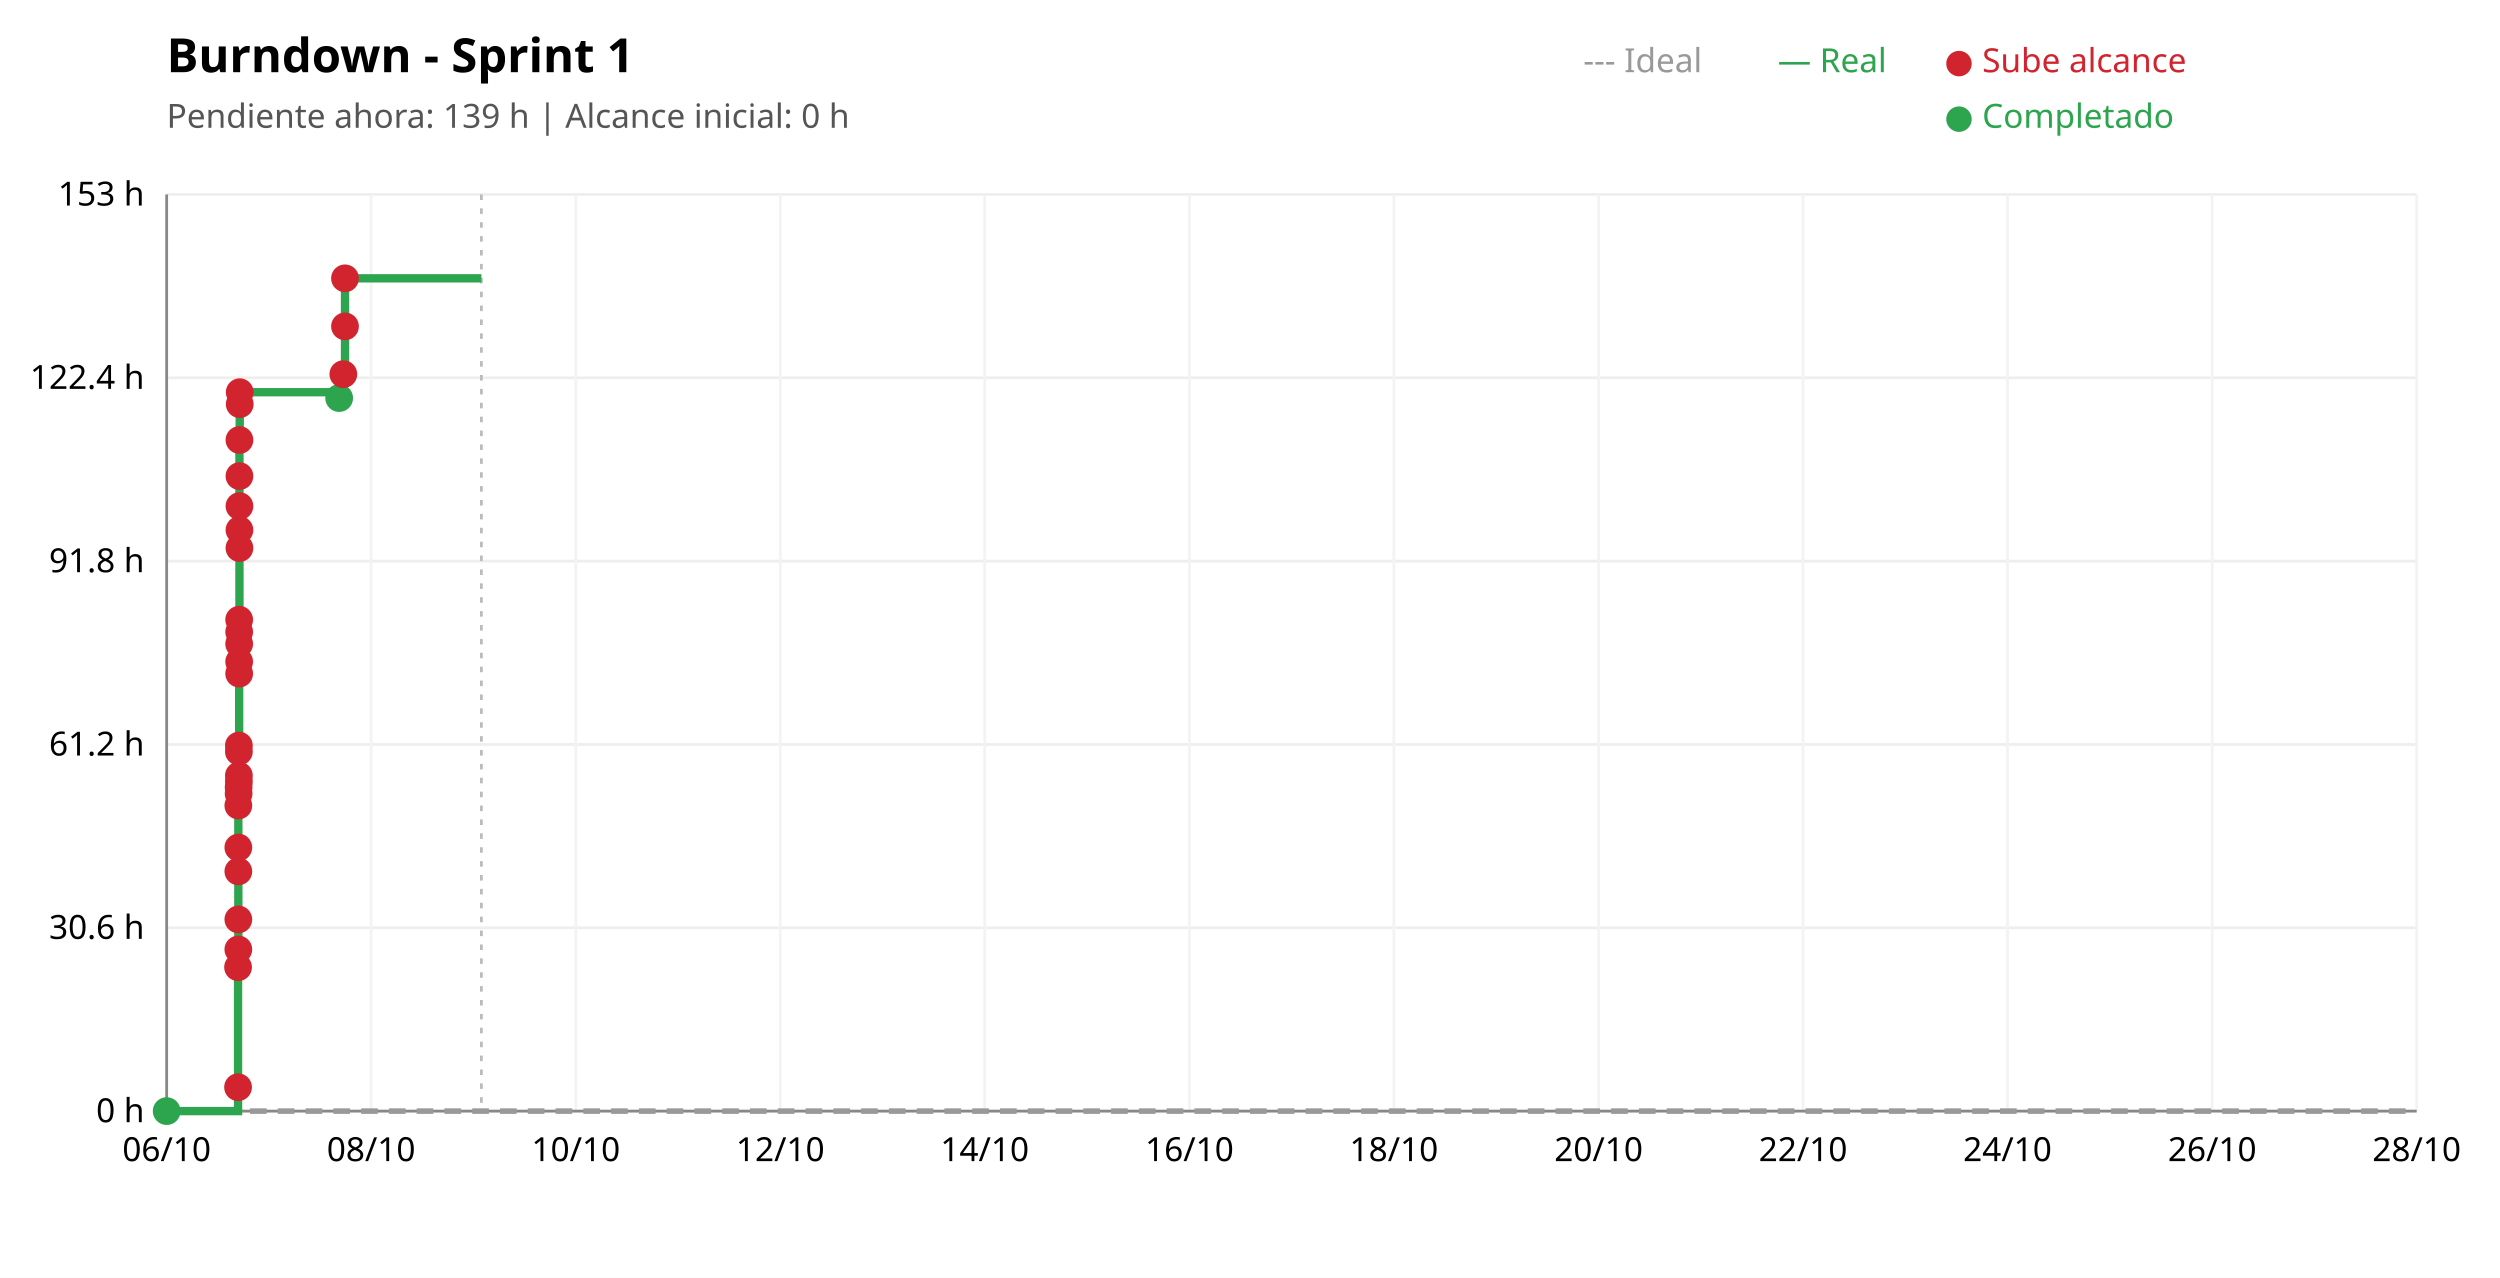
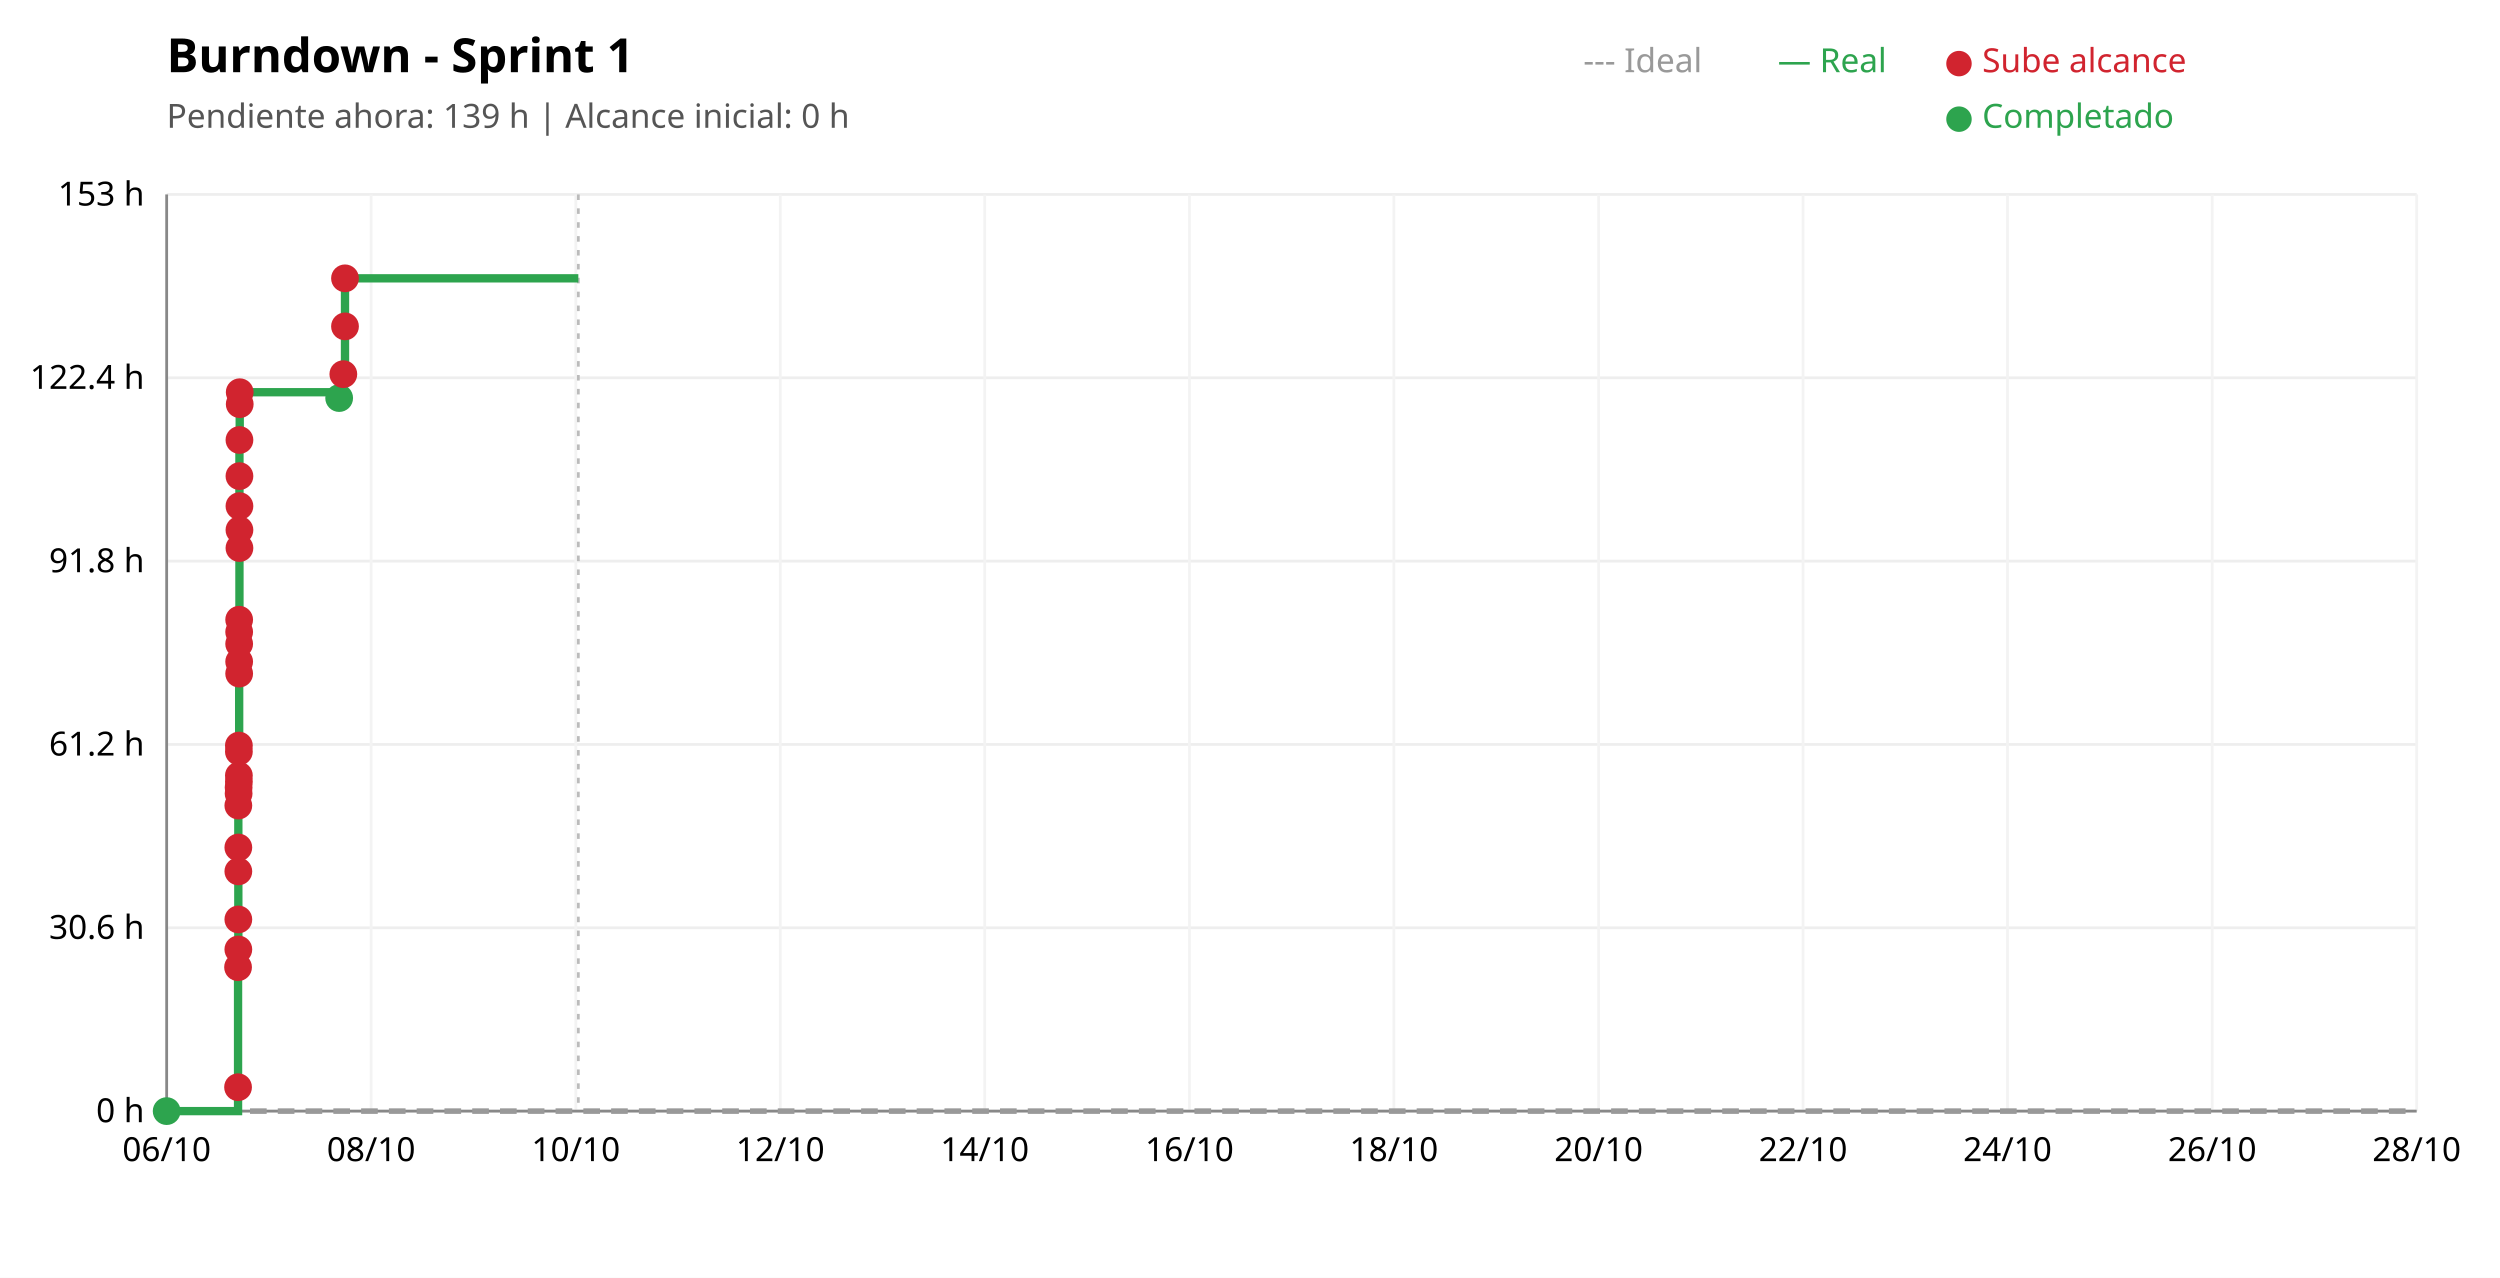
<svg xmlns="http://www.w3.org/2000/svg" width="900" height="460" font-family="sans-serif" font-size="12">
  <rect width="100%" height="100%" fill="white" />
  <text x="60" y="26" font-size="17" font-weight="bold">Burndown - Sprint 1</text>
  <text x="60" y="46" fill="#555">Pendiente ahora: 139 h  |  Alcance inicial: 0 h</text>
  <line x1="60" y1="400.0" x2="870" y2="400.0" stroke="#eee" />
  <text x="52" y="404.0" text-anchor="end">0 h</text>
  <line x1="60" y1="334.0" x2="870" y2="334.0" stroke="#eee" />
  <text x="52" y="338.0" text-anchor="end">30.6 h</text>
  <line x1="60" y1="268.0" x2="870" y2="268.0" stroke="#eee" />
  <text x="52" y="272.0" text-anchor="end">61.2 h</text>
  <line x1="60" y1="202.0" x2="870" y2="202.0" stroke="#eee" />
  <text x="52" y="206.0" text-anchor="end">91.8 h</text>
  <line x1="60" y1="136.0" x2="870" y2="136.0" stroke="#eee" />
  <text x="52" y="140.0" text-anchor="end">122.4 h</text>
  <line x1="60" y1="70.0" x2="870" y2="70.0" stroke="#eee" />
  <text x="52" y="74.0" text-anchor="end">153 h</text>
  <line x1="60.0" y1="70" x2="60.0" y2="400" stroke="#f3f3f3" />
  <text x="60.0" y="418" text-anchor="middle">06/10</text>
  <line x1="133.6" y1="70" x2="133.6" y2="400" stroke="#f3f3f3" />
  <text x="133.6" y="418" text-anchor="middle">08/10</text>
  <line x1="207.3" y1="70" x2="207.3" y2="400" stroke="#f3f3f3" />
  <text x="207.3" y="418" text-anchor="middle">10/10</text>
  <line x1="280.9" y1="70" x2="280.9" y2="400" stroke="#f3f3f3" />
  <text x="280.9" y="418" text-anchor="middle">12/10</text>
  <line x1="354.5" y1="70" x2="354.5" y2="400" stroke="#f3f3f3" />
  <text x="354.5" y="418" text-anchor="middle">14/10</text>
  <line x1="428.2" y1="70" x2="428.2" y2="400" stroke="#f3f3f3" />
  <text x="428.2" y="418" text-anchor="middle">16/10</text>
  <line x1="501.8" y1="70" x2="501.8" y2="400" stroke="#f3f3f3" />
  <text x="501.8" y="418" text-anchor="middle">18/10</text>
  <line x1="575.5" y1="70" x2="575.5" y2="400" stroke="#f3f3f3" />
  <text x="575.5" y="418" text-anchor="middle">20/10</text>
  <line x1="649.1" y1="70" x2="649.1" y2="400" stroke="#f3f3f3" />
  <text x="649.1" y="418" text-anchor="middle">22/10</text>
  <line x1="722.7" y1="70" x2="722.7" y2="400" stroke="#f3f3f3" />
  <text x="722.7" y="418" text-anchor="middle">24/10</text>
  <line x1="796.4" y1="70" x2="796.4" y2="400" stroke="#f3f3f3" />
  <text x="796.4" y="418" text-anchor="middle">26/10</text>
  <line x1="870.0" y1="70" x2="870.0" y2="400" stroke="#f3f3f3" />
  <text x="870.0" y="418" text-anchor="middle">28/10</text>
  <line x1="60" y1="400" x2="870" y2="400" stroke="#888" />
  <line x1="60" y1="70" x2="60" y2="400" stroke="#888" />
-   <line x1="173.3" y1="70" x2="173.3" y2="400" stroke="#bbb" stroke-dasharray="2 3" />
+   <line x1="208.2" y1="70" x2="208.2" y2="400" stroke="#bbb" stroke-dasharray="2 3" />
  <polyline points="60.0,400.0 870.0,400.0" fill="none" stroke="#999" stroke-dasharray="6 4" stroke-width="2" />
-   <polyline points="60.0,400.0 85.7,400.0 85.7,391.4 85.7,391.4 85.7,348.2 85.8,348.2 85.8,341.8 85.8,341.8 85.8,331.0 85.8,331.0 85.8,313.7 85.8,313.7 85.8,305.1 85.8,305.1 85.8,290.0 85.9,290.0 85.9,285.7 85.9,285.7 85.9,283.5 86.0,283.5 86.0,281.4 86.0,281.4 86.0,279.2 86.0,279.2 86.0,270.6 86.0,270.6 86.0,268.4 86.1,268.4 86.1,242.5 86.1,242.5 86.1,238.2 86.1,238.2 86.1,231.8 86.1,231.8 86.1,227.5 86.1,227.5 86.1,223.1 86.2,223.1 86.2,197.3 86.2,197.3 86.2,190.8 86.2,190.8 86.2,182.2 86.2,182.2 86.2,171.4 86.2,171.4 86.2,158.4 86.3,158.4 86.3,145.5 86.3,145.5 86.3,141.2 122.1,141.2 122.1,143.3 123.6,143.3 123.6,134.7 124.2,134.7 124.2,117.5 124.2,117.5 124.2,100.2 173.3,100.2" fill="none" stroke="#2da44e" stroke-width="3" />
+   <polyline points="60.0,400.0 85.7,400.0 85.7,391.4 85.7,391.4 85.7,348.2 85.8,348.2 85.8,341.8 85.8,341.8 85.8,331.0 85.8,331.0 85.8,313.7 85.8,313.7 85.8,305.1 85.8,305.1 85.8,290.0 85.9,290.0 85.9,285.7 85.9,285.7 85.9,283.5 86.0,283.5 86.0,281.4 86.0,281.4 86.0,279.2 86.0,279.2 86.0,270.6 86.0,270.6 86.0,268.4 86.1,268.4 86.1,242.5 86.1,242.5 86.1,238.2 86.1,238.2 86.1,231.8 86.1,231.8 86.1,227.5 86.1,227.5 86.1,223.1 86.2,223.1 86.2,197.3 86.2,197.3 86.2,190.8 86.2,190.8 86.2,182.2 86.2,182.2 86.2,171.4 86.2,171.4 86.2,158.4 86.3,158.4 86.3,145.5 86.3,145.5 86.3,141.2 122.1,141.2 122.1,143.3 123.6,143.3 123.6,134.7 124.2,134.7 124.2,117.5 124.2,117.5 124.2,100.2 208.2,100.2" fill="none" stroke="#2da44e" stroke-width="3" />
  <circle cx="85.7" cy="391.4" r="5" fill="#d1242f" />
  <circle cx="85.7" cy="348.2" r="5" fill="#d1242f" />
  <circle cx="85.8" cy="341.8" r="5" fill="#d1242f" />
  <circle cx="85.8" cy="331.0" r="5" fill="#d1242f" />
  <circle cx="85.8" cy="313.7" r="5" fill="#d1242f" />
  <circle cx="85.8" cy="305.1" r="5" fill="#d1242f" />
  <circle cx="85.8" cy="290.0" r="5" fill="#d1242f" />
  <circle cx="85.9" cy="285.7" r="5" fill="#d1242f" />
  <circle cx="85.9" cy="283.5" r="5" fill="#d1242f" />
  <circle cx="86.0" cy="281.4" r="5" fill="#d1242f" />
  <circle cx="86.0" cy="279.2" r="5" fill="#d1242f" />
  <circle cx="86.0" cy="270.6" r="5" fill="#d1242f" />
  <circle cx="86.0" cy="268.4" r="5" fill="#d1242f" />
  <circle cx="86.1" cy="242.5" r="5" fill="#d1242f" />
  <circle cx="86.1" cy="238.2" r="5" fill="#d1242f" />
  <circle cx="86.1" cy="231.8" r="5" fill="#d1242f" />
  <circle cx="86.1" cy="227.5" r="5" fill="#d1242f" />
  <circle cx="86.1" cy="223.1" r="5" fill="#d1242f" />
  <circle cx="86.2" cy="197.3" r="5" fill="#d1242f" />
  <circle cx="86.2" cy="190.8" r="5" fill="#d1242f" />
  <circle cx="86.2" cy="182.2" r="5" fill="#d1242f" />
  <circle cx="86.2" cy="171.4" r="5" fill="#d1242f" />
  <circle cx="86.2" cy="158.4" r="5" fill="#d1242f" />
  <circle cx="86.3" cy="145.5" r="5" fill="#d1242f" />
  <circle cx="86.3" cy="141.2" r="5" fill="#d1242f" />
  <circle cx="122.1" cy="143.3" r="5" fill="#2da44e" />
  <circle cx="123.6" cy="134.7" r="5" fill="#d1242f" />
  <circle cx="124.2" cy="117.5" r="5" fill="#d1242f" />
  <circle cx="124.2" cy="100.2" r="5" fill="#d1242f" />
  <circle cx="60.0" cy="400.0" r="5" fill="#2da44e" />
  <text x="570" y="26" fill="#999">--- Ideal</text>
  <text x="640" y="26" fill="#2da44e">— Real</text>
  <text x="700" y="26" fill="#d1242f">● Sube alcance</text>
  <text x="700" y="46" fill="#2da44e">● Completado</text>
</svg>
